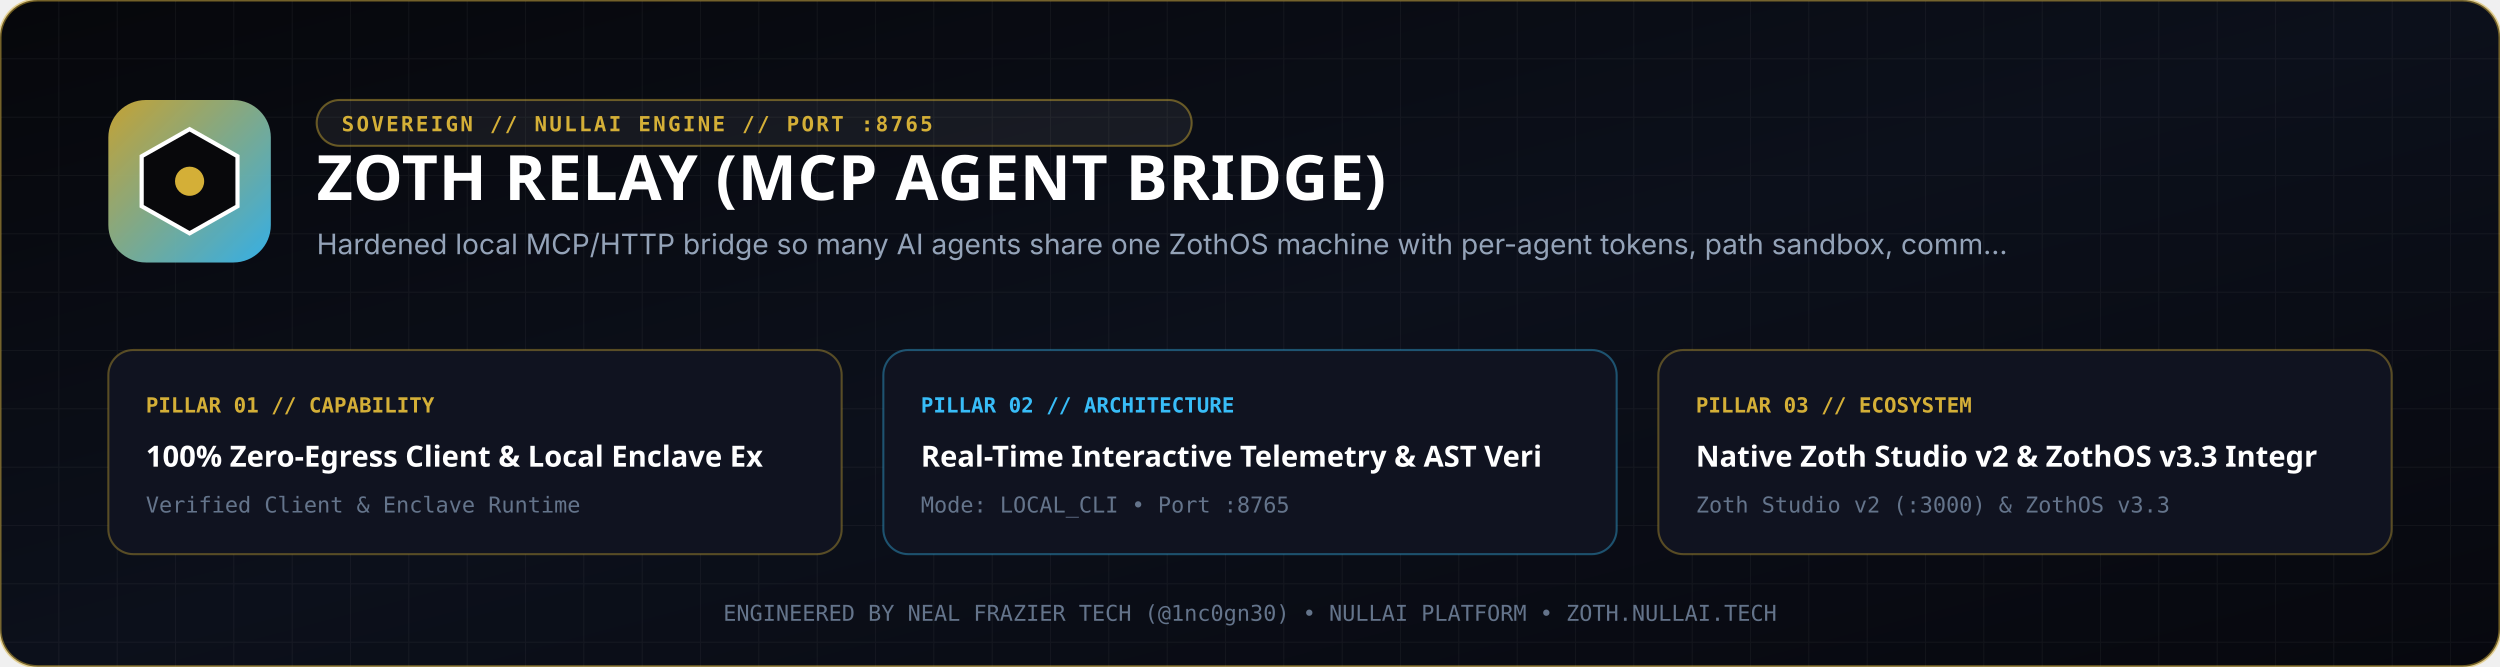
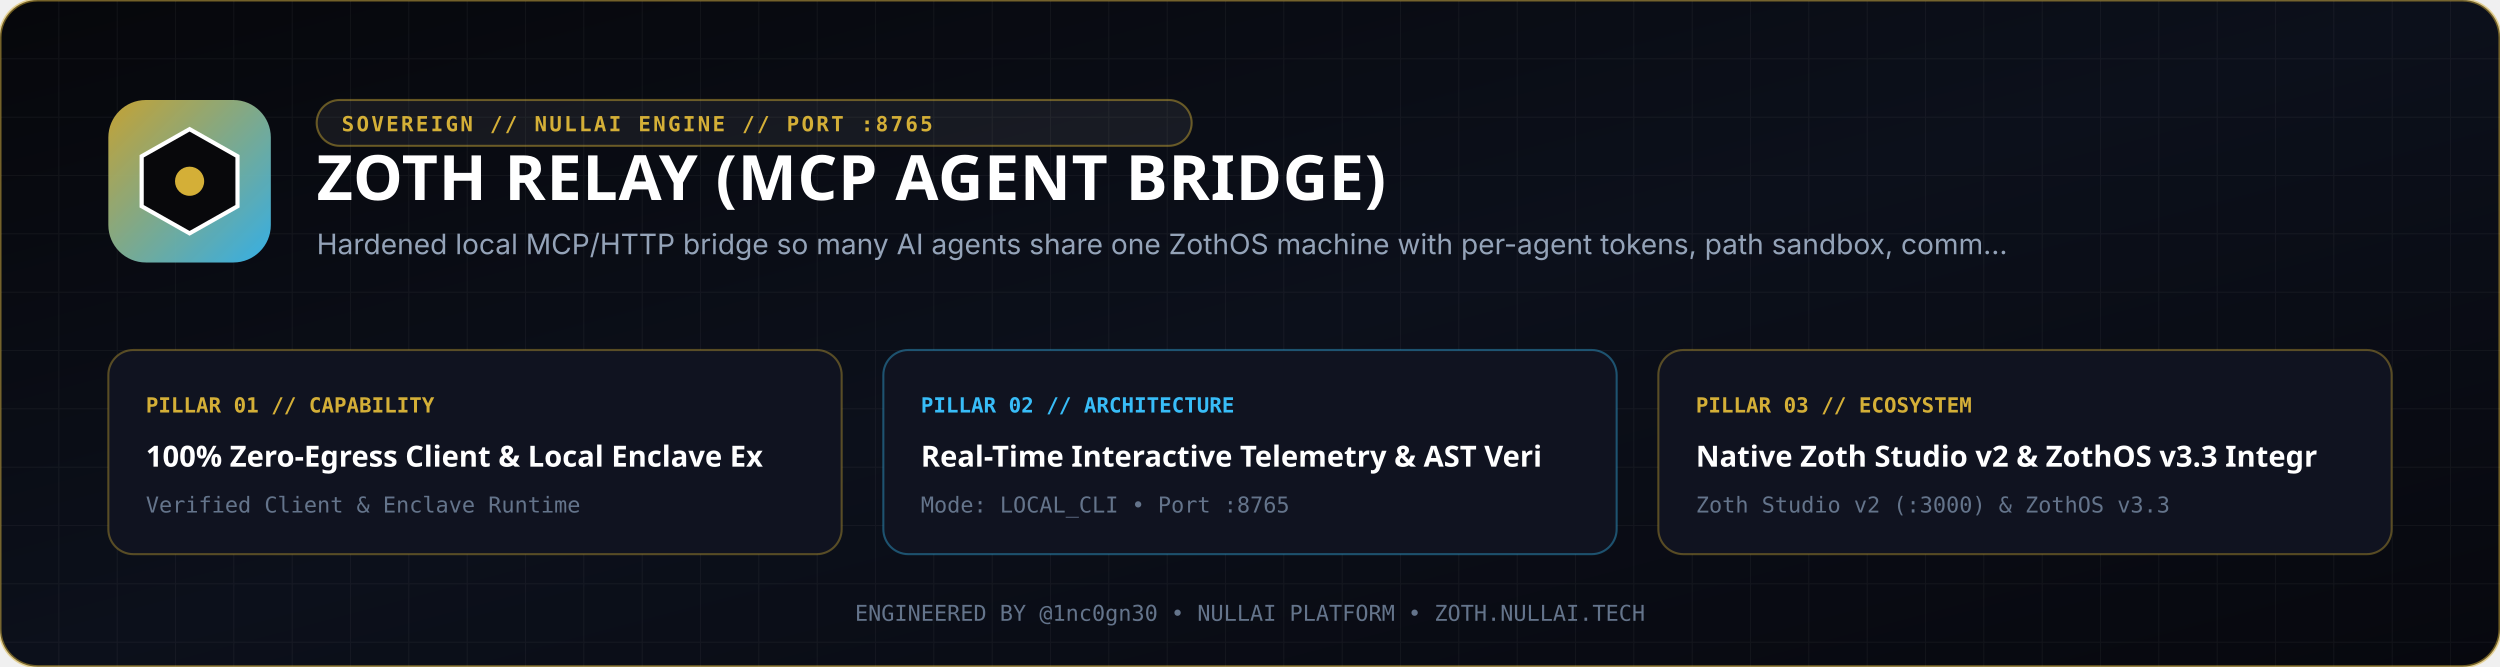
<svg xmlns="http://www.w3.org/2000/svg" viewBox="0 0 1200 320" width="100%" height="100%">
  <defs>
    <linearGradient id="bg" x1="0%" y1="0%" x2="100%" y2="100%">
      <stop offset="0%" stop-color="#06070B" />
      <stop offset="50%" stop-color="#0C101B" />
      <stop offset="100%" stop-color="#07080E" />
    </linearGradient>
    <linearGradient id="accent" x1="0%" y1="0%" x2="100%" y2="100%">
      <stop offset="0%" stop-color="#D4AF37" />
      <stop offset="100%" stop-color="#38BDF8" />
    </linearGradient>
    <pattern id="grid" width="28" height="28" patternUnits="userSpaceOnUse">
      <path d="M 28 0 L 0 0 0 28" fill="none" stroke="rgba(255,255,255,0.04)" stroke-width="1" />
    </pattern>
  </defs>
  <rect width="1200" height="320" rx="18" fill="url(#bg)" stroke="#D4AF37" stroke-opacity="0.5" stroke-width="1.5" />
  <rect width="1200" height="320" rx="18" fill="url(#grid)" />
  <g transform="translate(52, 48)">
    <rect width="78" height="78" rx="18" fill="url(#accent)" opacity="0.92" />
    <polygon points="39,14 62,27 62,51 39,64 16,51 16,27" fill="#08080B" stroke="#FFFFFF" stroke-width="2" />
    <circle cx="39" cy="39" r="7" fill="#D4AF37" />
  </g>
  <g transform="translate(152, 62)">
    <rect x="0" y="-14" width="420" height="22" rx="11" fill="rgba(255,255,255,0.06)" stroke="#D4AF37" stroke-opacity="0.45" />
    <text x="12" y="1" fill="#D4AF37" font-family="JetBrains Mono, monospace" font-size="10" font-weight="700" letter-spacing="1.1">SOVEREIGN // NULLAI ENGINE // PORT :8765</text>
    <text x="0" y="34" fill="#FFFFFF" font-family="Syne, Space Grotesk, sans-serif" font-size="30" font-weight="800" letter-spacing="0.4">ZOTH RELAY (MCP AGENT BRIDGE)</text>
    <text x="0" y="60" fill="#94A3B8" font-family="Inter, sans-serif" font-size="13.5">Hardened local MCP/HTTP bridge so many AI agents share one ZothOS machine with per-agent tokens, path sandbox, comm...</text>
  </g>
  <g transform="translate(52, 168)">
    <rect x="0" y="0" width="352" height="98" rx="12" fill="#101320" stroke="#D4AF37" stroke-opacity="0.38" />
    <text x="18" y="30" fill="#D4AF37" font-family="JetBrains Mono, monospace" font-size="10" font-weight="700">PILLAR 01 // CAPABILITY</text>
    <text x="18" y="56" fill="#FFFFFF" font-family="Space Grotesk, sans-serif" font-size="14" font-weight="700">100% Zero-Egress Client &amp; Local Enclave Ex</text>
    <text x="18" y="78" fill="#64748B" font-family="JetBrains Mono, monospace" font-size="10.5">Verified Client &amp; Enclave Runtime</text>
    <rect x="372" y="0" width="352" height="98" rx="12" fill="#101320" stroke="#38BDF8" stroke-opacity="0.38" />
    <text x="390" y="30" fill="#38BDF8" font-family="JetBrains Mono, monospace" font-size="10" font-weight="700">PILLAR 02 // ARCHITECTURE</text>
    <text x="390" y="56" fill="#FFFFFF" font-family="Space Grotesk, sans-serif" font-size="14" font-weight="700">Real-Time Interactive Telemetry &amp; AST Veri</text>
    <text x="390" y="78" fill="#64748B" font-family="JetBrains Mono, monospace" font-size="10.5">Mode: LOCAL_CLI • Port :8765</text>
    <rect x="744" y="0" width="352" height="98" rx="12" fill="#101320" stroke="#D4AF37" stroke-opacity="0.38" />
    <text x="762" y="30" fill="#D4AF37" font-family="JetBrains Mono, monospace" font-size="10" font-weight="700">PILLAR 03 // ECOSYSTEM</text>
    <text x="762" y="56" fill="#FFFFFF" font-family="Space Grotesk, sans-serif" font-size="14" font-weight="700">Native Zoth Studio v2 &amp; ZothOS v3.3 Integr</text>
    <text x="762" y="78" fill="#64748B" font-family="JetBrains Mono, monospace" font-size="10.5">Zoth Studio v2 (:3000) &amp; ZothOS v3.3</text>
  </g>
  <text x="600" y="298" text-anchor="middle" fill="#64748B" font-family="JetBrains Mono, monospace" font-size="10.5">
-     ENGINEERED BY NEAL FRAZIER TECH (@1nc0gn30)  •  NULLAI PLATFORM  •  ZOTH.NULLAI.TECH
+     ENGINEERED BY @1nc0gn30  •  NULLAI PLATFORM  •  ZOTH.NULLAI.TECH
  </text>
</svg>
